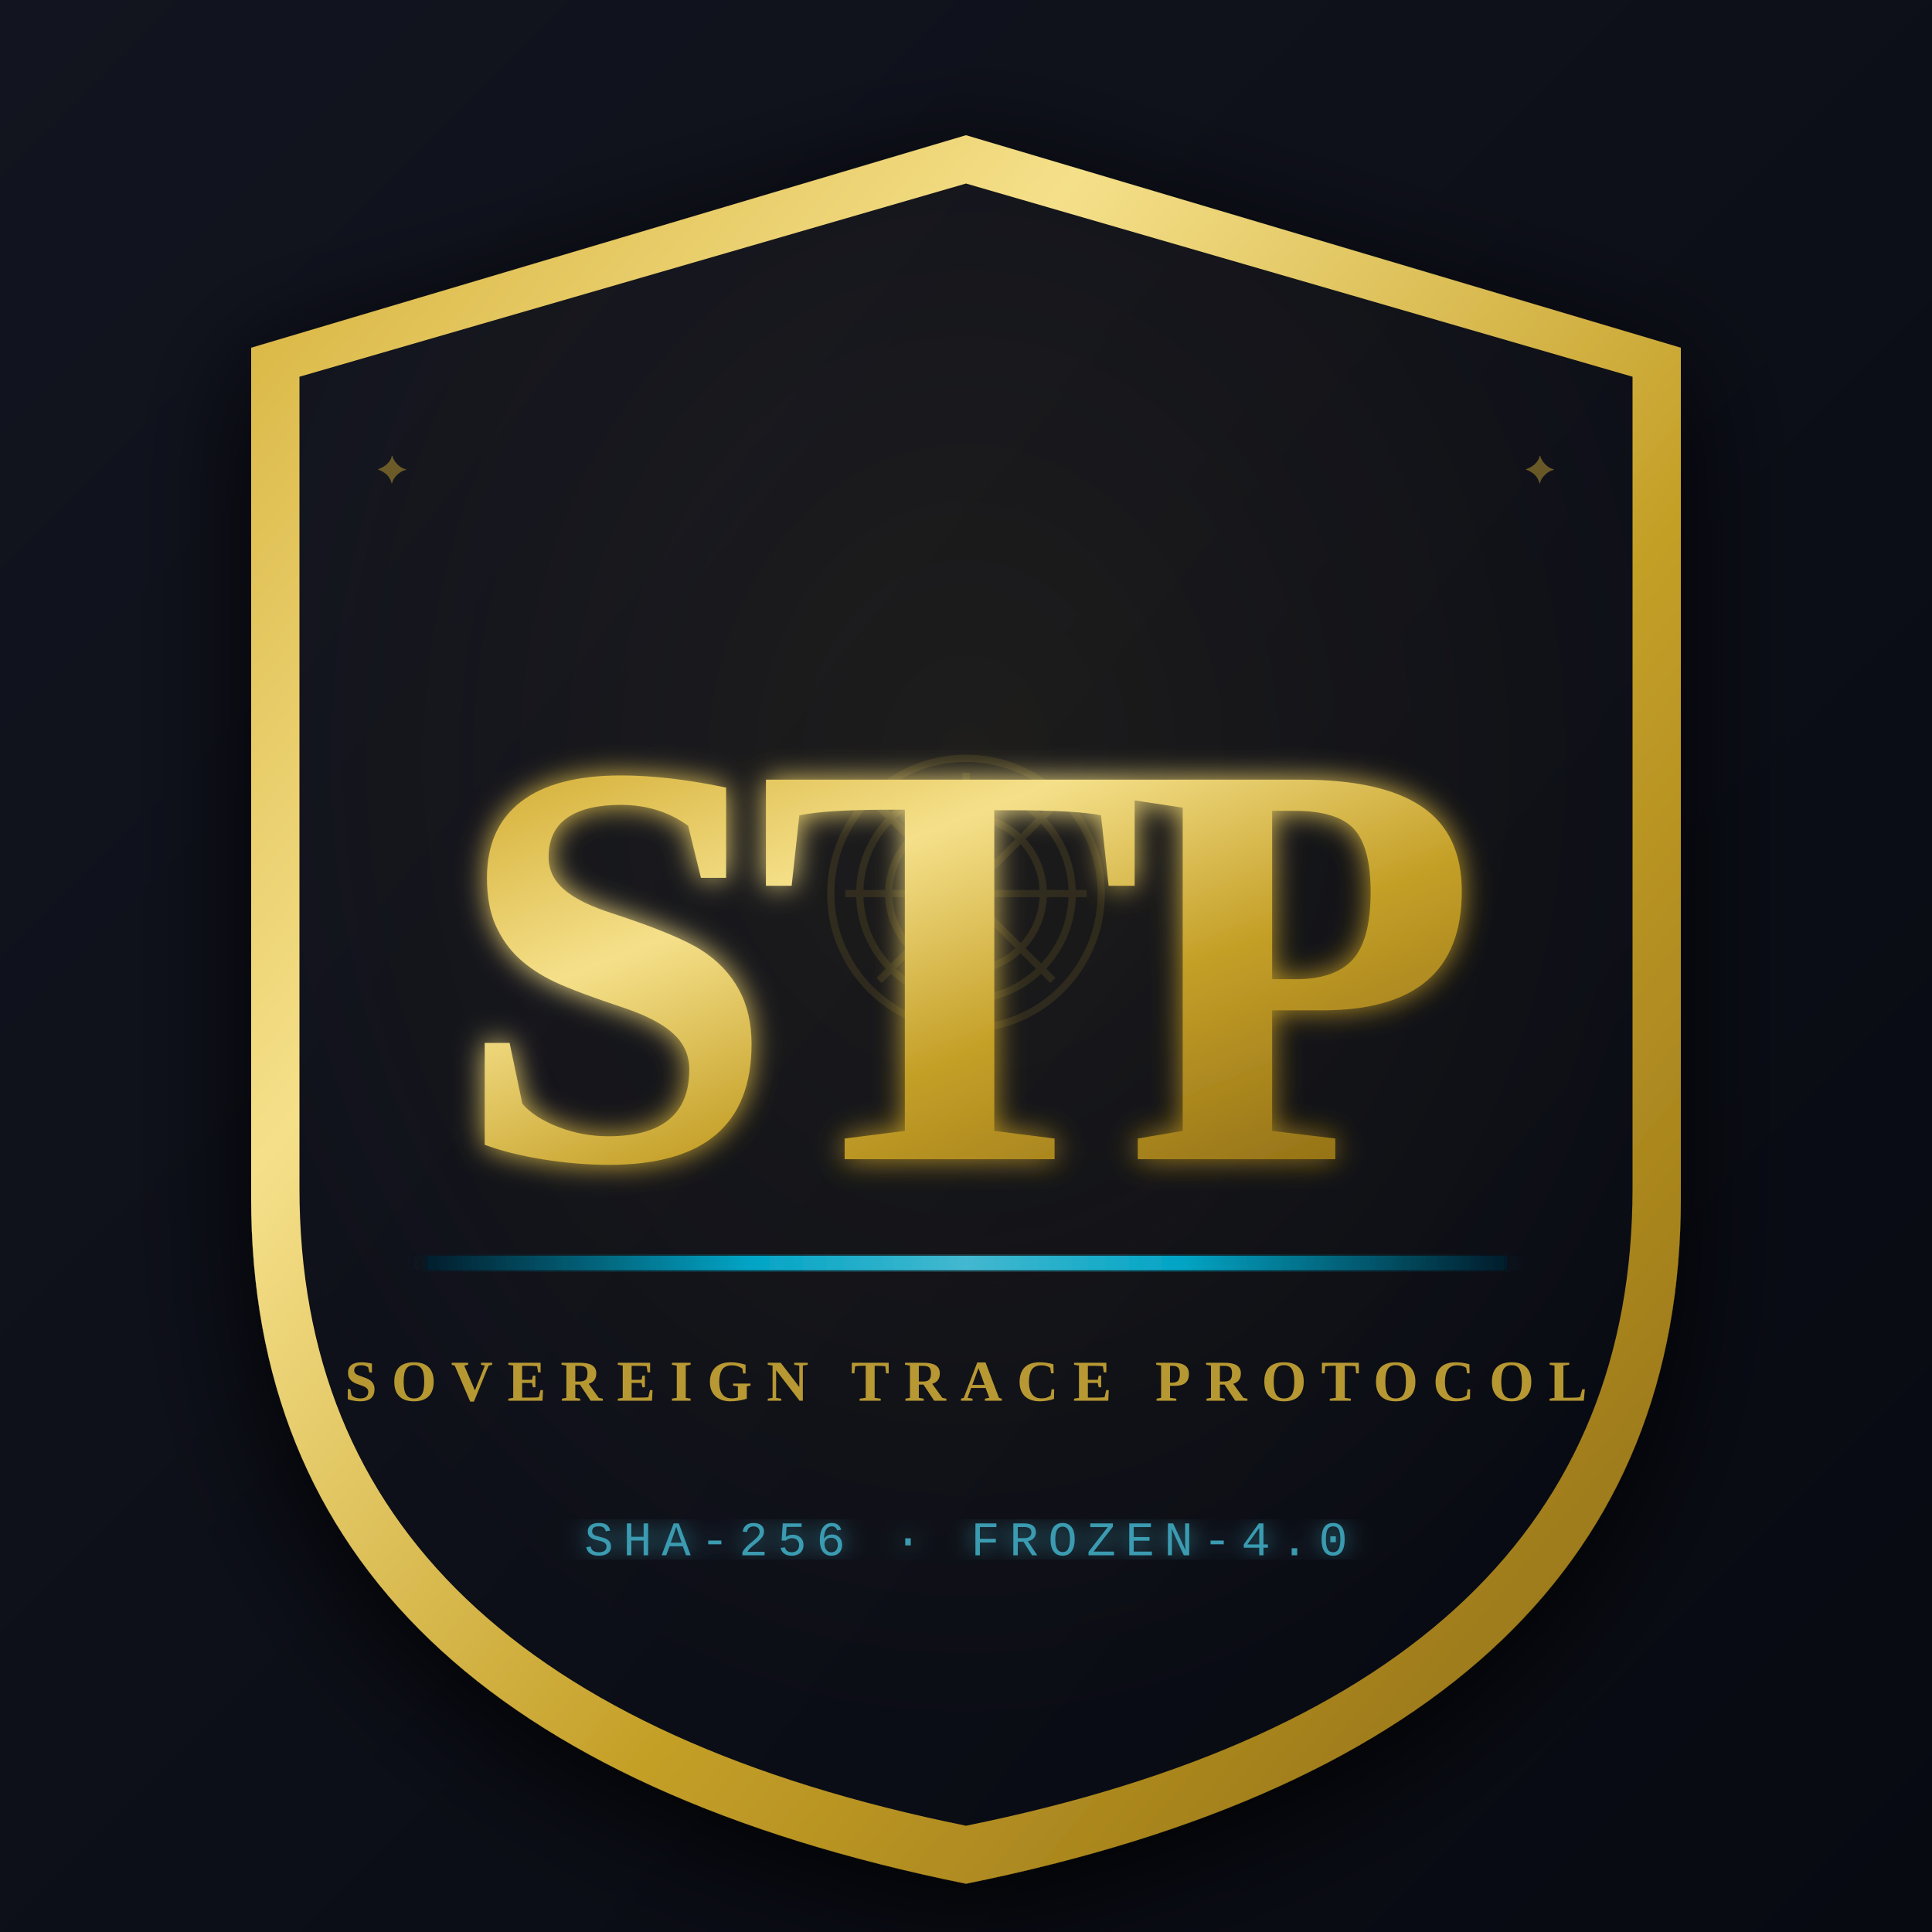
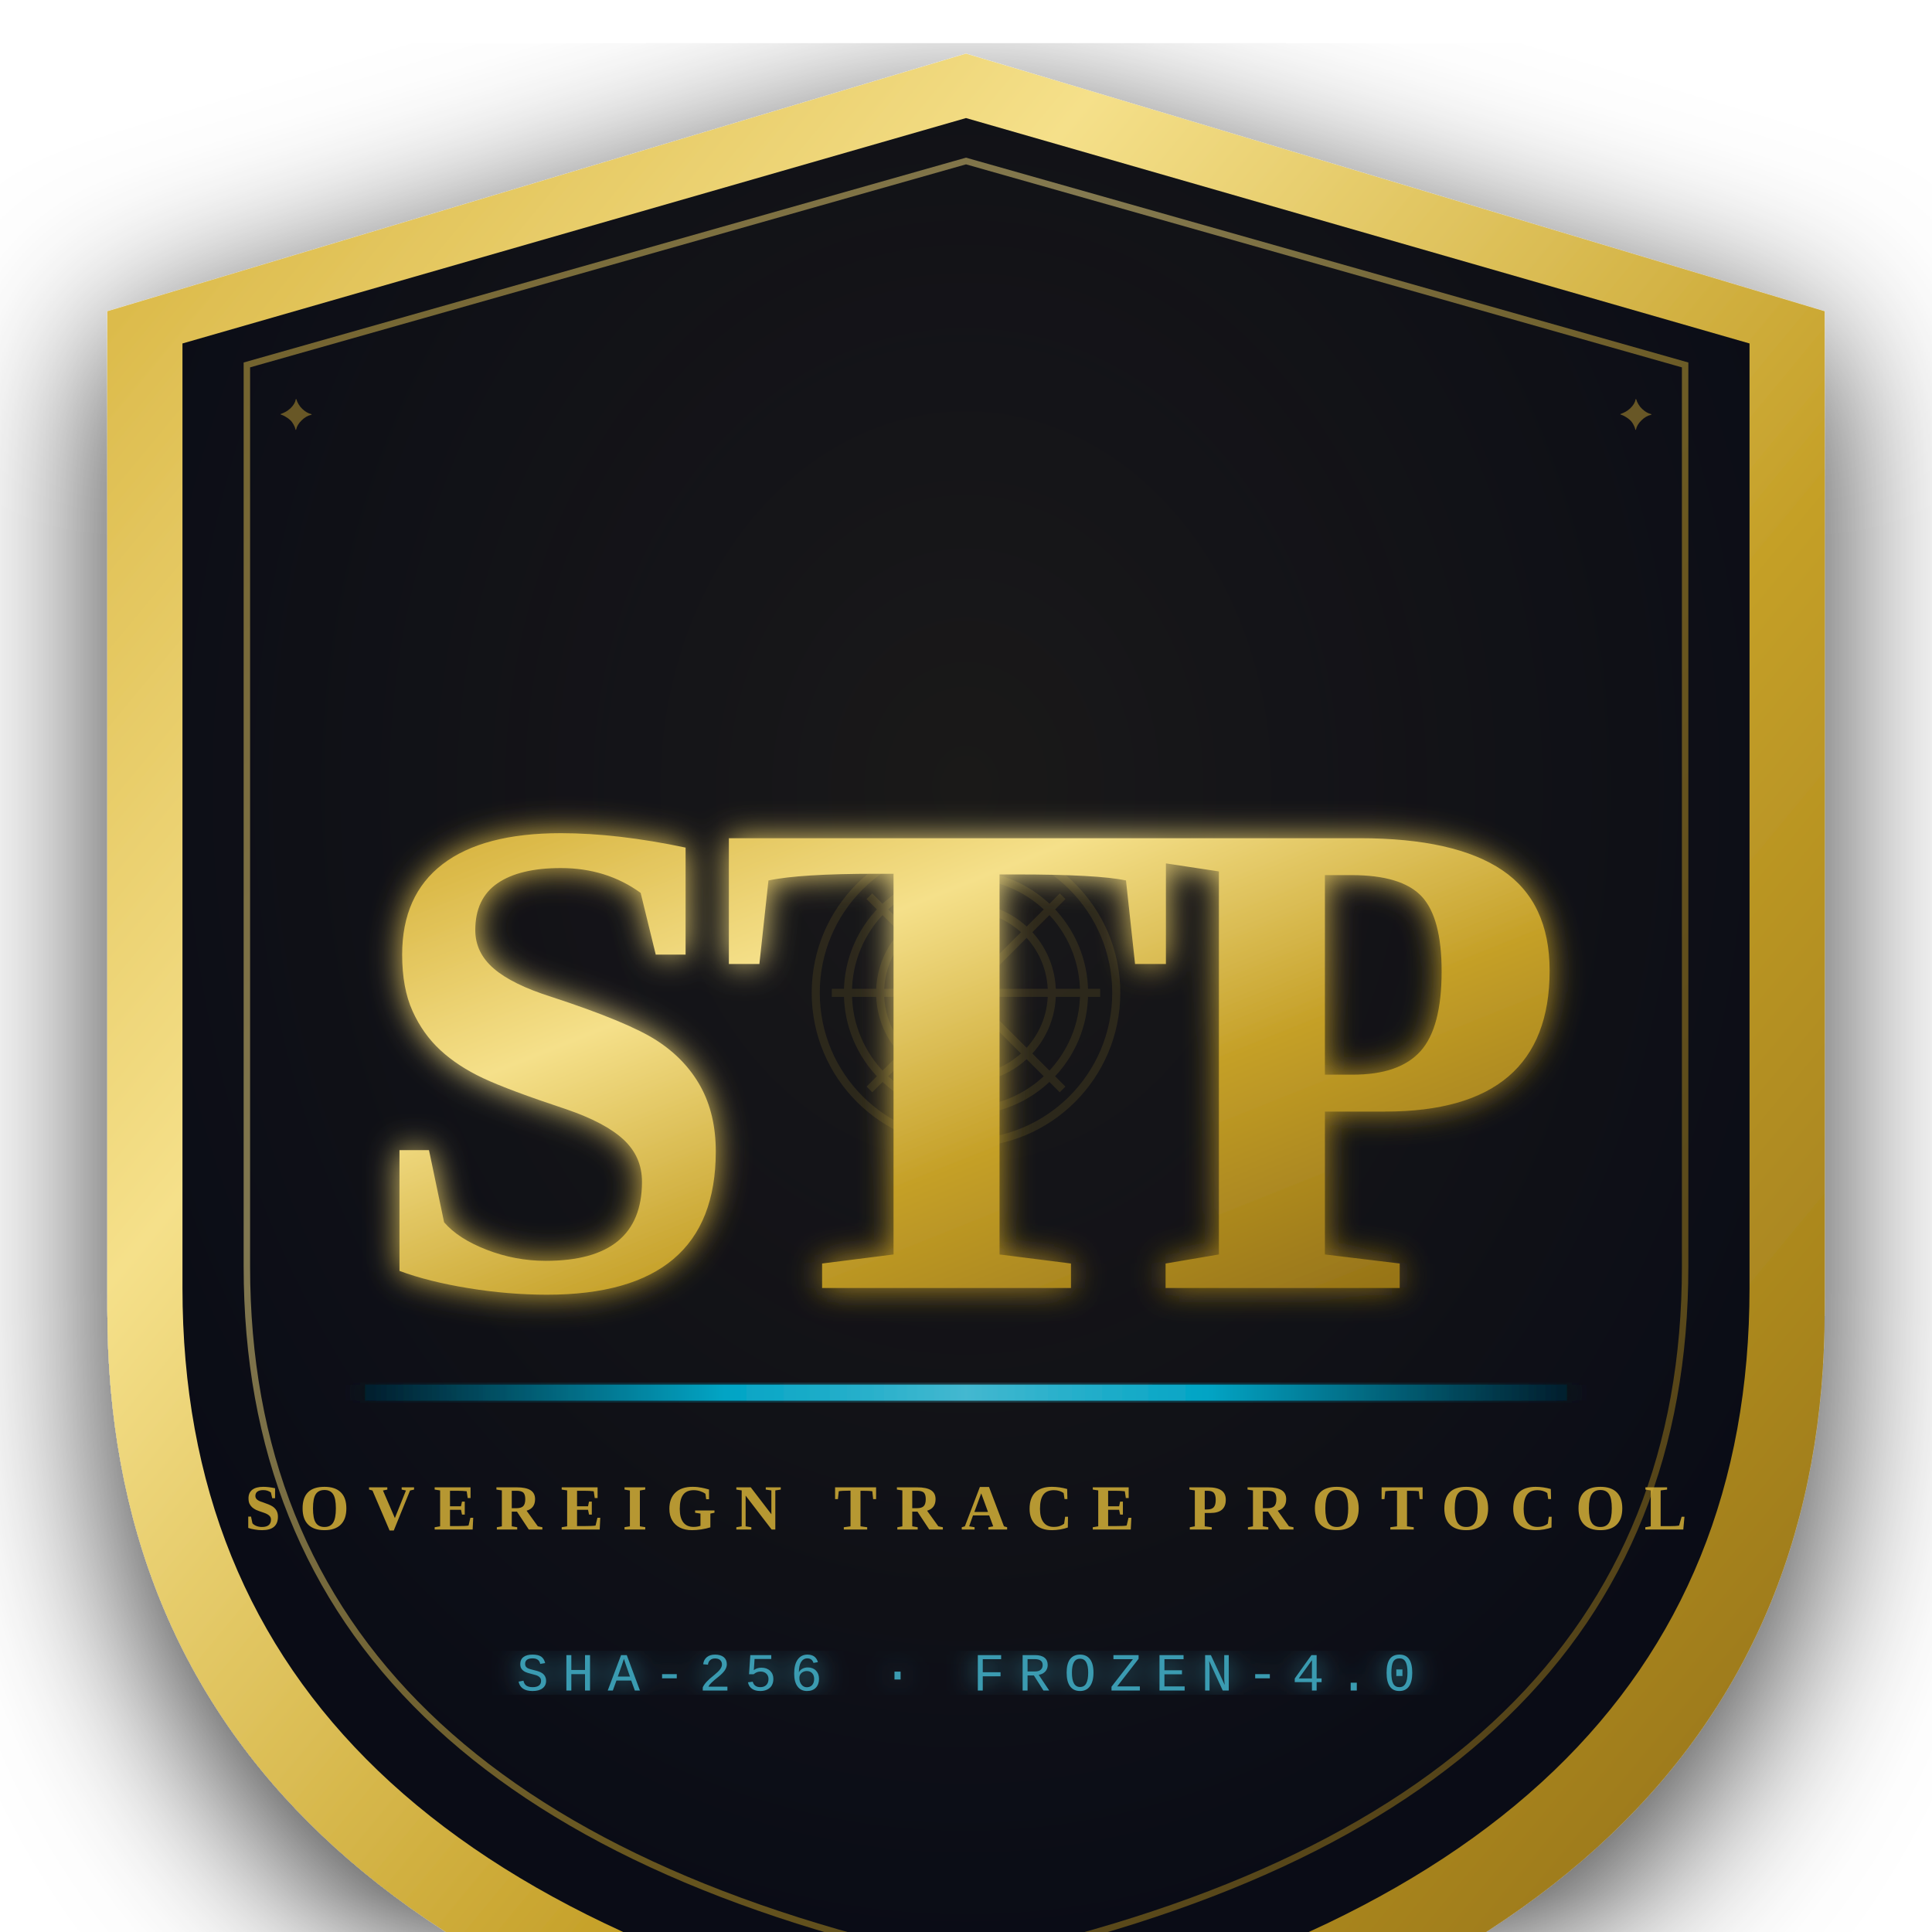
- <svg xmlns="http://www.w3.org/2000/svg" viewBox="0 0 400 400" width="400" height="400">
+ <svg xmlns="http://www.w3.org/2000/svg" viewBox="0 0 360 360" width="360" height="360">
  <defs>
-     <linearGradient id="bgGrad" x1="0%" y1="0%" x2="100%" y2="100%">
-       <stop offset="0%" stop-color="#12141F" />
-       <stop offset="100%" stop-color="#080A12" />
-     </linearGradient>
    <linearGradient id="goldOuter" x1="0%" y1="0%" x2="100%" y2="100%">
      <stop offset="0%" stop-color="#D4AF37" />
      <stop offset="30%" stop-color="#F5E08A" />
      <stop offset="60%" stop-color="#C5A028" />
      <stop offset="100%" stop-color="#8B6914" />
    </linearGradient>
    <linearGradient id="aiCyan" x1="0%" y1="0%" x2="100%" y2="0%">
      <stop offset="0%" stop-color="#001F2E" />
      <stop offset="30%" stop-color="#00B4D8" />
      <stop offset="50%" stop-color="#48CAE4" />
      <stop offset="70%" stop-color="#00B4D8" />
      <stop offset="100%" stop-color="#001F2E" />
    </linearGradient>
    <radialGradient id="innerGlow" cx="50%" cy="35%" r="60%">
      <stop offset="0%" stop-color="#D4AF37" stop-opacity="0.08" />
      <stop offset="100%" stop-color="#D4AF37" stop-opacity="0" />
    </radialGradient>
-     <filter id="shadowDeep" x="-15%" y="-10%" width="130%" height="130%">
-       <feDropShadow dx="0" dy="6" stdDeviation="12" flood-color="#000000" flood-opacity="0.85" />
+     <filter id="shadowDeep" x="-20%" y="-15%" width="140%" height="140%">
+       <feDropShadow dx="0" dy="8" stdDeviation="16" flood-color="#000000" flood-opacity="0.8" />
    </filter>
    <filter id="cyanGlow">
      <feGaussianBlur in="SourceGraphic" stdDeviation="2.5" result="blur" />
      <feMerge>
        <feMergeNode in="blur" />
        <feMergeNode in="SourceGraphic" />
      </feMerge>
    </filter>
    <filter id="goldGlow">
      <feGaussianBlur in="SourceGraphic" stdDeviation="3" result="blur" />
      <feMerge>
        <feMergeNode in="blur" />
        <feMergeNode in="SourceGraphic" />
      </feMerge>
    </filter>
  </defs>
-   <rect width="400" height="400" fill="url(#bgGrad)" />
-   <path d="M200,28 L348,72 L348,248 Q348,360 200,390 Q52,360 52,248 L52,72 Z" fill="url(#goldOuter)" filter="url(#shadowDeep)" />
-   <path d="M200,38 L338,78 L338,246 Q338,350 200,378 Q62,350 62,246 L62,78 Z" fill="url(#bgGrad)" />
-   <path d="M200,38 L338,78 L338,246 Q338,350 200,378 Q62,350 62,246 L62,78 Z" fill="url(#innerGlow)" />
+   <path d="M180,10 L340,58 L340,244 Q340,364 180,396 Q20,364 20,244 L20,58 Z" fill="url(#goldOuter)" filter="url(#shadowDeep)" />
+   <path d="M180,22 L326,64 L326,240 Q326,350 180,380 Q34,350 34,240 L34,64 Z" fill="#0A0C16" />
+   <path d="M180,22 L326,64 L326,240 Q326,350 180,380 Q34,350 34,240 L34,64 Z" fill="url(#innerGlow)" />
+   <path d="M180,30 L314,68 L314,236 Q314,338 180,366 Q46,338 46,236 L46,68 Z" fill="none" stroke="url(#goldOuter)" stroke-width="1.2" opacity="0.5" />
  <g opacity="0.12" stroke="#D4AF37" stroke-width="1.5" fill="none">
-     <circle cx="200" cy="185" r="28" />
-     <circle cx="200" cy="185" r="22" />
-     <circle cx="200" cy="185" r="16" />
-     <line x1="175" y1="185" x2="225" y2="185" />
-     <line x1="200" y1="160" x2="200" y2="210" />
-     <line x1="182" y1="167" x2="218" y2="203" />
-     <line x1="182" y1="203" x2="218" y2="167" />
+     <circle cx="180" cy="185" r="28" />
+     <circle cx="180" cy="185" r="22" />
+     <circle cx="180" cy="185" r="16" />
+     <line x1="155" y1="185" x2="205" y2="185" />
+     <line x1="180" y1="160" x2="180" y2="210" />
+     <line x1="162" y1="167" x2="198" y2="203" />
+     <line x1="162" y1="203" x2="198" y2="167" />
  </g>
-   <text x="200" y="240" font-family="'Georgia', 'Times New Roman', serif" font-size="120" font-weight="bold" fill="url(#goldOuter)" text-anchor="middle" letter-spacing="-4" filter="url(#goldGlow)">STP</text>
-   <rect x="88" y="260" width="224" height="3" fill="url(#aiCyan)" filter="url(#cyanGlow)" opacity="0.9" />
-   <text x="200" y="290" font-family="'Georgia', 'Times New Roman', serif" font-size="12" font-weight="bold" letter-spacing="3" fill="#D4AF37" text-anchor="middle" opacity="0.85">SOVEREIGN TRACE PROTOCOL</text>
-   <text x="200" y="322" font-family="'Courier New', monospace" font-size="10" letter-spacing="2" fill="#48CAE4" text-anchor="middle" filter="url(#cyanGlow)" opacity="0.75">SHA-256 · FROZEN-4.0</text>
-   <text x="78" y="100" font-family="serif" font-size="8" fill="#D4AF37" opacity="0.45">✦</text>
-   <text x="322" y="100" font-family="serif" font-size="8" fill="#D4AF37" opacity="0.45" text-anchor="end">✦</text>
+   <text x="180" y="240" font-family="'Georgia', 'Times New Roman', serif" font-size="128" font-weight="bold" fill="url(#goldOuter)" text-anchor="middle" letter-spacing="-5" filter="url(#goldGlow)">STP</text>
+   <rect x="68" y="258" width="224" height="3" fill="url(#aiCyan)" filter="url(#cyanGlow)" opacity="0.9" />
+   <text x="180" y="285" font-family="'Georgia', 'Times New Roman', serif" font-size="12" font-weight="bold" letter-spacing="3.5" fill="#D4AF37" text-anchor="middle" opacity="0.85">SOVEREIGN TRACE PROTOCOL</text>
+   <text x="180" y="315" font-family="'Courier New', monospace" font-size="10" letter-spacing="2.5" fill="#48CAE4" text-anchor="middle" filter="url(#cyanGlow)" opacity="0.75">SHA-256 · FROZEN-4.0</text>
+   <text x="52" y="80" font-family="serif" font-size="8" fill="#D4AF37" opacity="0.45">✦</text>
+   <text x="308" y="80" font-family="serif" font-size="8" fill="#D4AF37" opacity="0.45" text-anchor="end">✦</text>
</svg>
